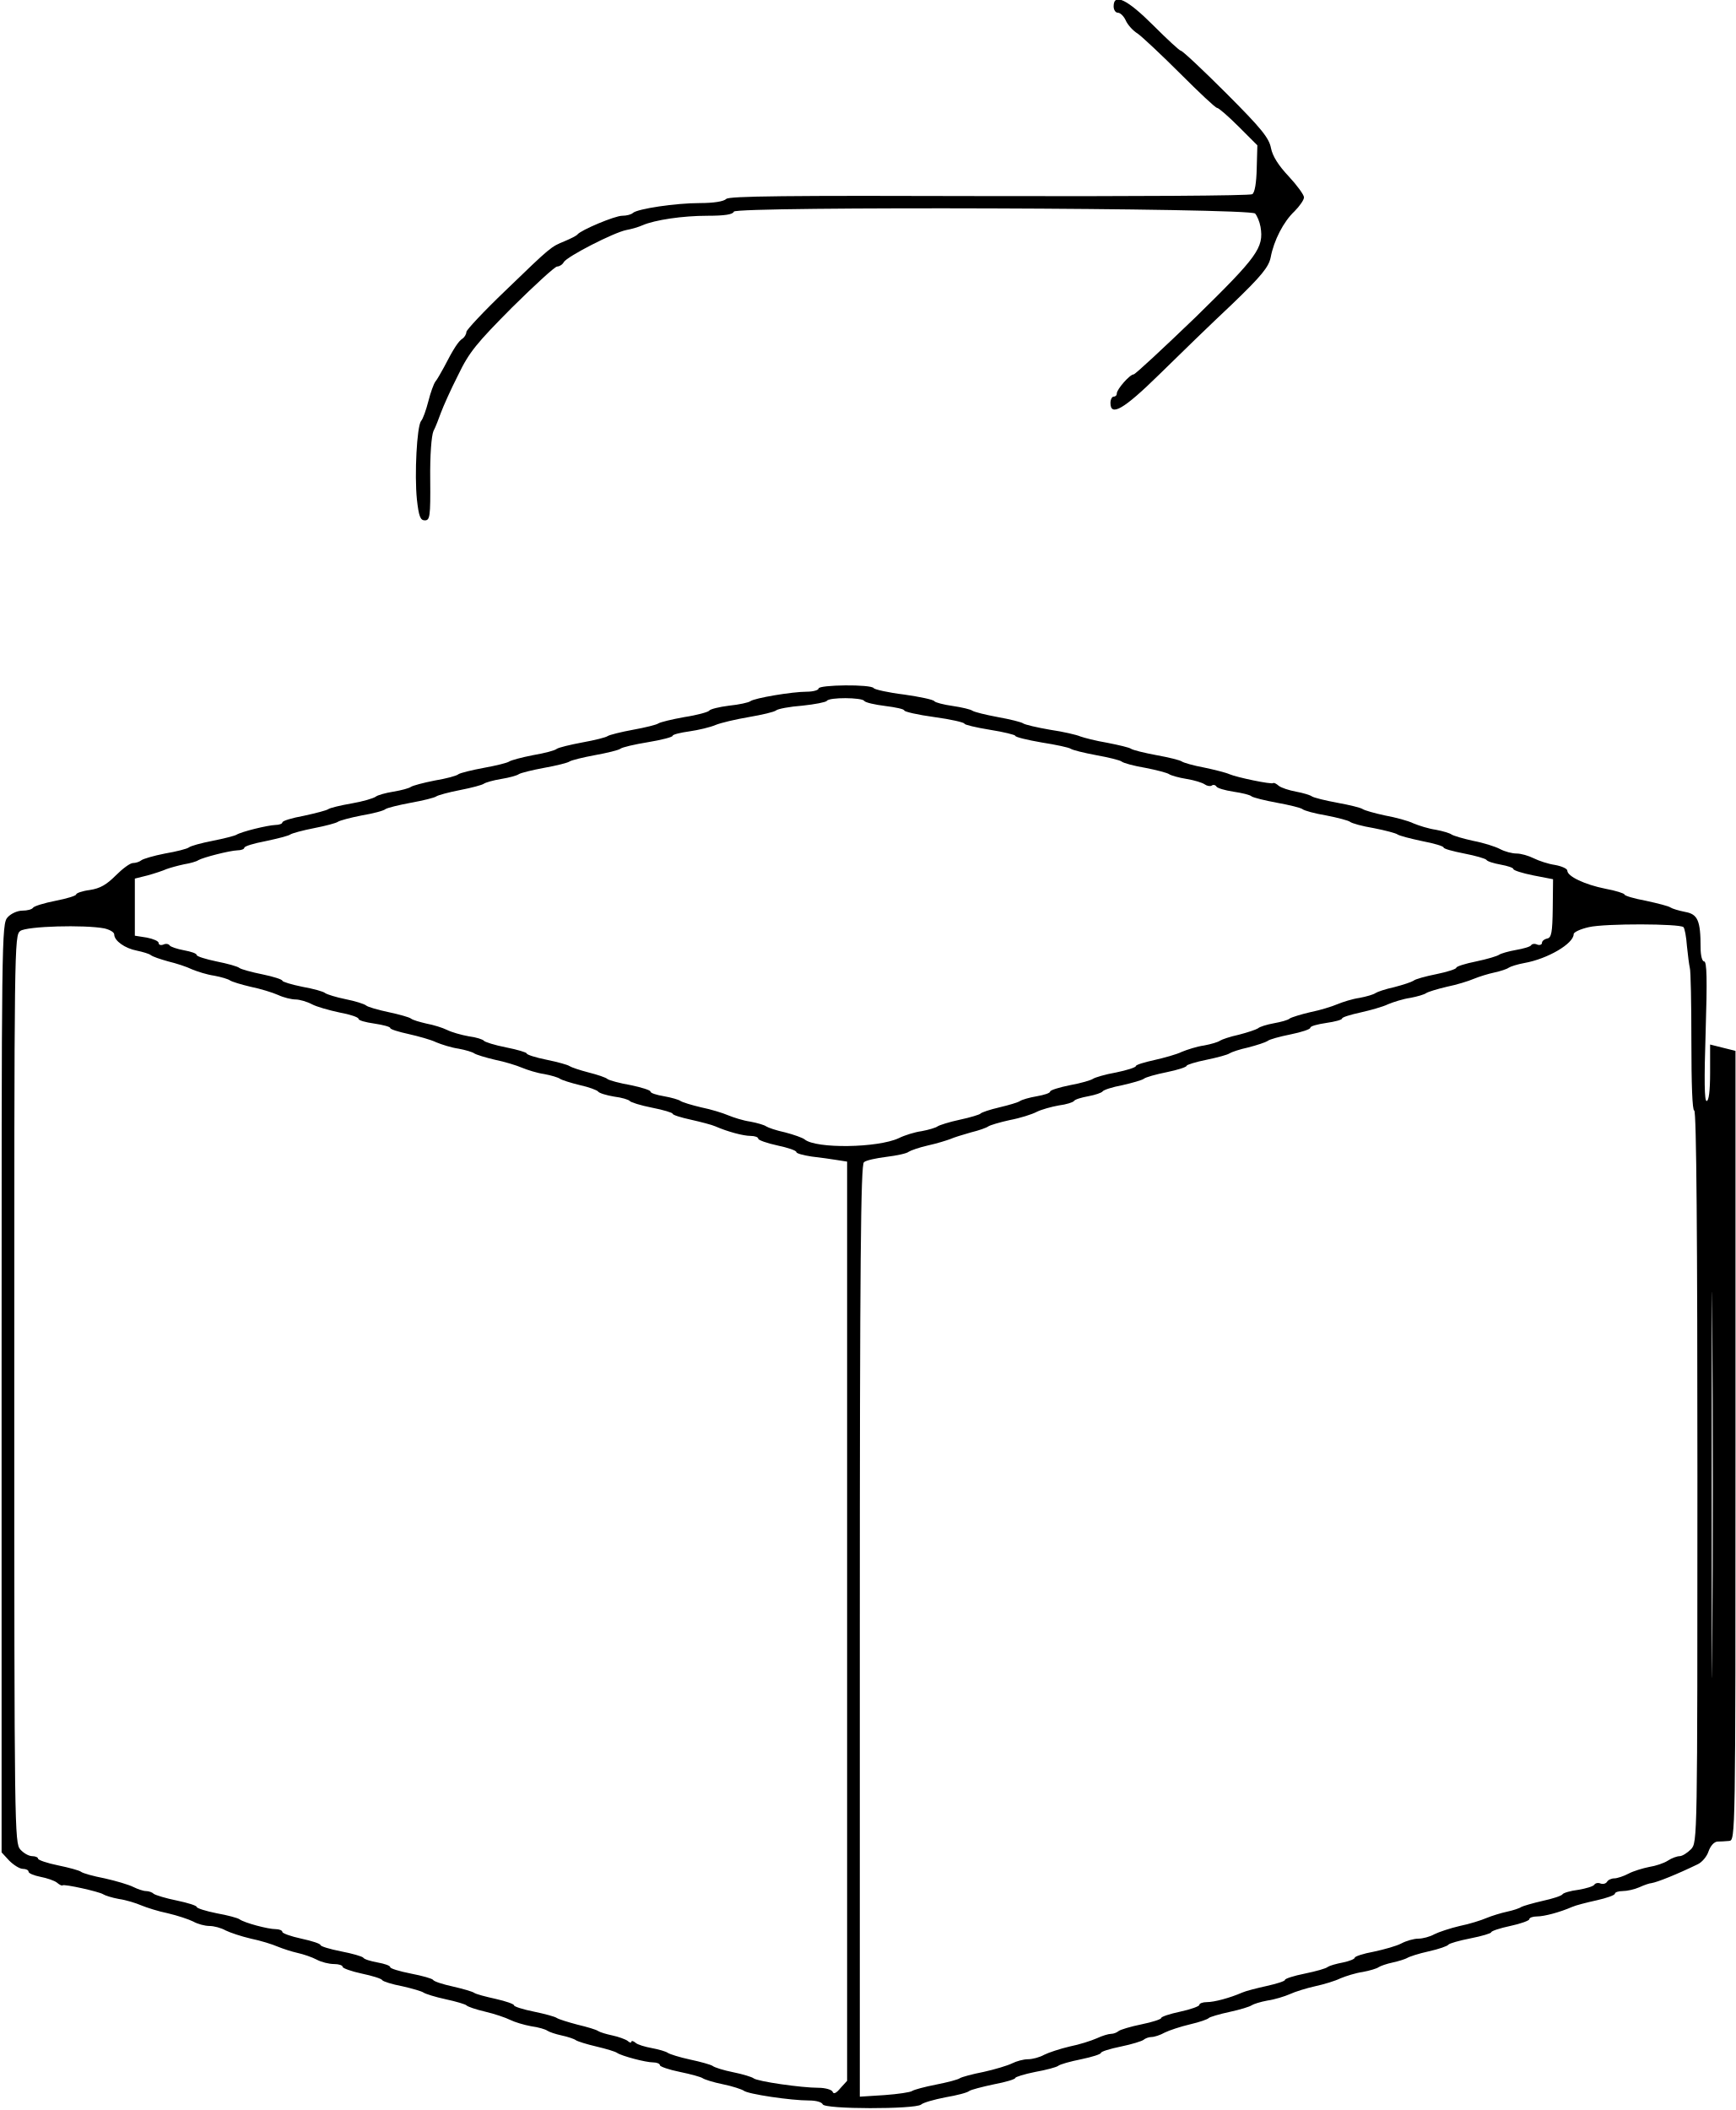
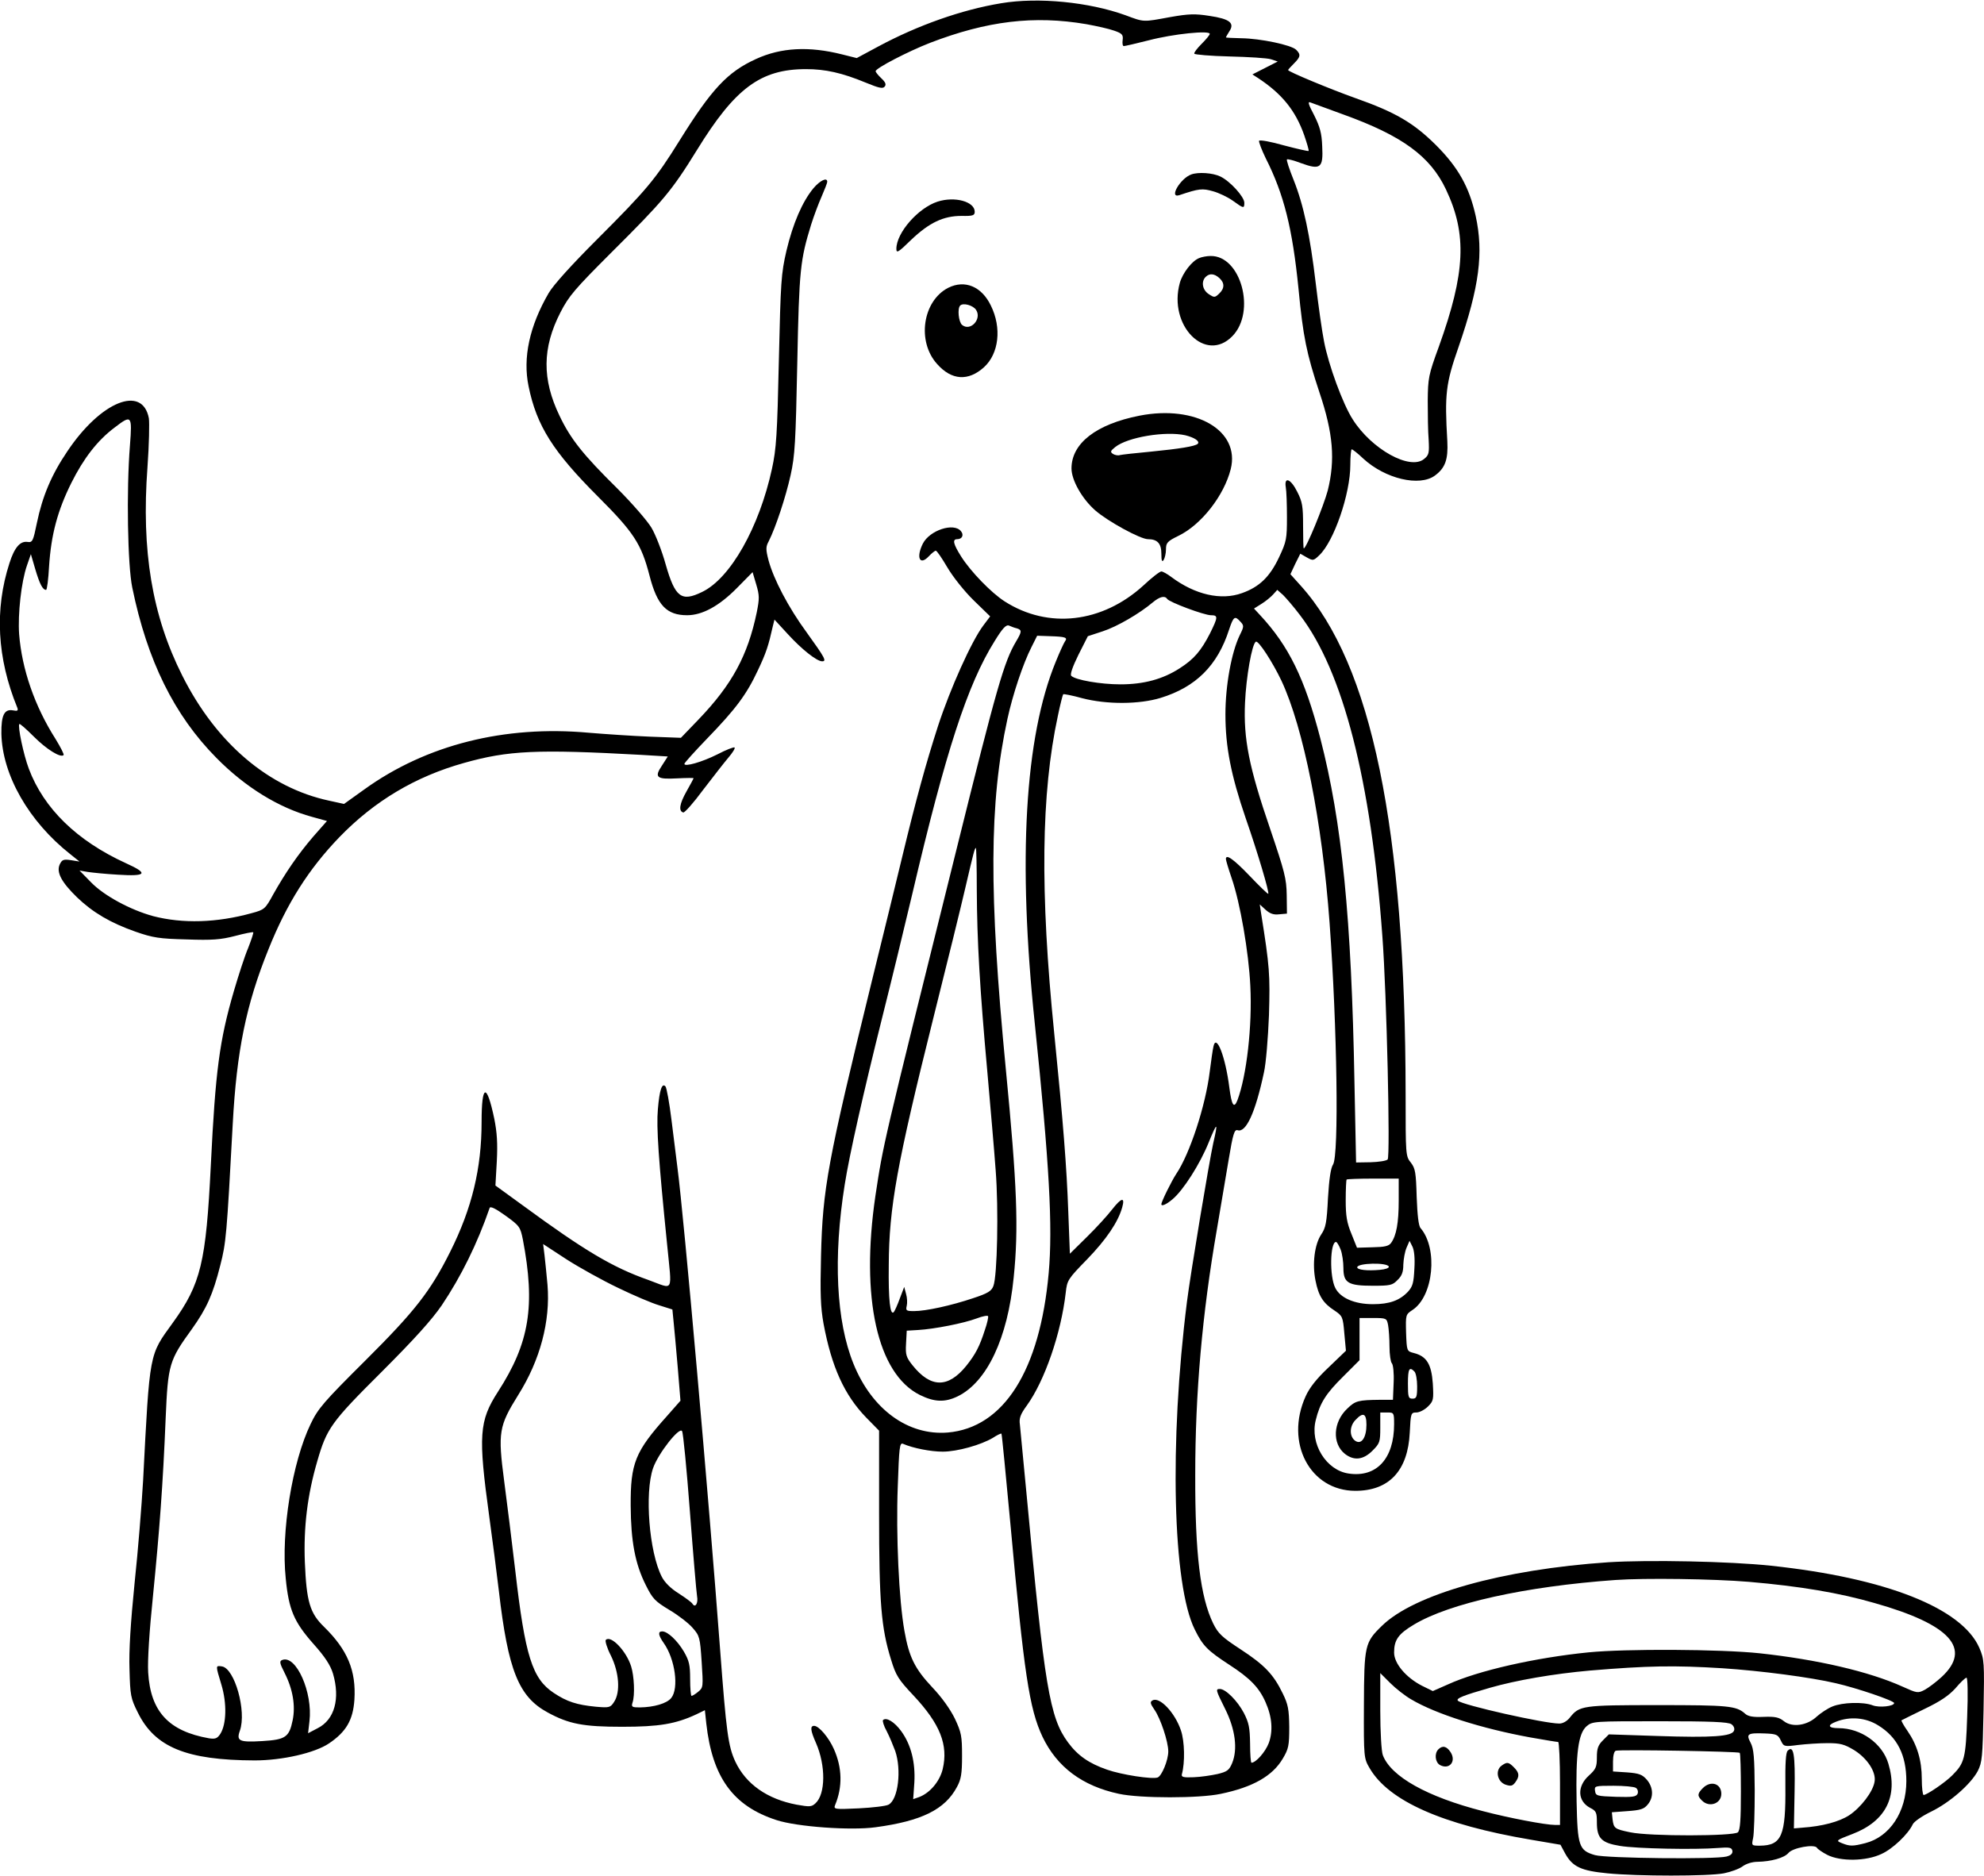
- <svg xmlns="http://www.w3.org/2000/svg" version="1.0" width="547pt" height="665pt" viewBox="0 0 547 665" preserveAspectRatio="xMidYMid meet">
-   <g transform="translate(0,665) scale(0.1,-0.1)" fill="#000000" stroke="none">
-     <path d="M3510 6630 c0 -11 6 -20 13 -20 8 0 19 -11 25 -24 6 -14 23 -33 38 -42 14 -10 75 -67 134 -126 59 -59 111 -108 116 -108 5 0 36 -27 68 -59 l59 -59 -2 -73 c-1 -45 -6 -76 -14 -81 -6 -5 -380 -7 -829 -6 -643 2 -820 0 -829 -9 -8 -8 -40 -13 -83 -13 -77 0 -196 -18 -211 -31 -5 -5 -20 -9 -34 -9 -23 0 -130 -45 -141 -59 -3 -4 -21 -13 -40 -21 -44 -18 -43 -17 -187 -156 -68 -65 -123 -124 -123 -130 0 -7 -6 -17 -12 -21 -13 -8 -28 -31 -59 -91 -10 -18 -21 -38 -27 -45 -5 -7 -15 -34 -22 -62 -7 -27 -17 -56 -23 -62 -13 -18 -21 -168 -13 -247 6 -54 11 -66 25 -66 16 0 18 12 17 128 -1 79 4 138 10 153 7 13 17 40 24 59 7 19 31 73 54 118 35 73 59 101 170 213 72 71 135 129 142 129 7 0 17 6 21 14 11 18 157 93 197 101 17 3 40 10 51 15 39 17 127 30 205 30 54 0 80 4 83 13 5 17 1626 12 1643 -6 6 -7 14 -25 17 -42 11 -66 -10 -94 -204 -284 -103 -99 -191 -181 -196 -181 -12 0 -53 -47 -53 -60 0 -6 -4 -10 -10 -10 -5 0 -10 -9 -10 -20 0 -44 42 -20 153 89 62 61 164 160 229 221 95 91 117 119 123 149 10 53 40 112 75 145 16 16 30 36 30 44 0 8 -22 38 -48 66 -33 35 -51 64 -56 89 -6 32 -30 62 -141 173 -74 74 -138 134 -143 134 -4 0 -43 36 -87 80 -82 82 -125 103 -125 60z" />
-     <path d="M2580 4480 c0 -5 -17 -10 -37 -10 -46 0 -165 -20 -178 -30 -5 -4 -36 -11 -67 -14 -32 -4 -60 -11 -63 -16 -3 -4 -38 -14 -78 -20 -39 -7 -76 -16 -82 -20 -5 -4 -41 -13 -80 -20 -38 -7 -74 -16 -80 -20 -5 -4 -41 -13 -80 -20 -38 -7 -74 -16 -80 -20 -5 -5 -39 -14 -75 -20 -36 -7 -69 -16 -75 -20 -5 -4 -41 -13 -80 -20 -38 -7 -74 -16 -80 -20 -5 -5 -39 -14 -75 -20 -36 -7 -69 -16 -75 -20 -5 -4 -30 -11 -55 -15 -25 -4 -50 -11 -56 -16 -7 -5 -40 -15 -75 -21 -35 -6 -68 -14 -74 -18 -5 -4 -40 -13 -77 -21 -38 -7 -68 -16 -68 -21 0 -4 -10 -8 -22 -8 -25 -1 -107 -21 -123 -31 -5 -3 -39 -12 -75 -19 -36 -7 -69 -16 -75 -21 -5 -4 -39 -13 -75 -19 -36 -7 -69 -17 -74 -21 -6 -5 -18 -9 -27 -9 -9 0 -33 -18 -54 -39 -29 -29 -49 -41 -82 -46 -24 -3 -43 -10 -43 -14 0 -4 -29 -13 -65 -20 -36 -7 -68 -17 -71 -22 -3 -5 -18 -9 -33 -9 -16 0 -36 -9 -47 -21 -19 -21 -19 -59 -19 -1484 l0 -1463 24 -26 c14 -14 33 -26 43 -26 10 0 18 -4 18 -9 0 -5 17 -12 37 -16 21 -4 44 -12 52 -18 8 -7 16 -11 18 -9 5 5 116 -20 128 -28 6 -4 28 -11 50 -15 22 -3 54 -13 70 -20 17 -7 54 -19 84 -25 30 -7 66 -19 80 -26 14 -8 37 -14 51 -14 14 0 37 -6 51 -14 14 -7 50 -19 80 -26 30 -6 68 -18 84 -25 17 -7 45 -16 63 -20 18 -4 45 -13 60 -21 15 -8 39 -14 55 -14 15 0 27 -4 27 -9 0 -4 27 -14 60 -21 33 -7 63 -16 65 -21 3 -4 31 -13 63 -19 31 -7 62 -16 67 -20 6 -4 37 -14 70 -21 33 -7 62 -16 65 -19 3 -4 29 -13 59 -20 30 -7 65 -19 79 -26 14 -7 44 -16 66 -20 23 -3 46 -10 51 -14 6 -4 26 -11 45 -15 19 -4 40 -11 45 -15 6 -4 35 -13 65 -20 30 -7 60 -16 65 -20 15 -10 90 -30 114 -30 11 0 21 -4 21 -9 0 -4 28 -14 63 -21 34 -7 67 -16 72 -20 6 -4 34 -13 64 -19 30 -6 59 -16 65 -20 13 -11 149 -31 206 -31 22 0 40 -5 43 -12 5 -16 290 -16 310 -1 6 6 41 16 77 23 36 6 70 15 75 20 6 4 40 13 78 21 37 7 67 16 67 20 0 3 28 12 63 19 34 6 67 15 72 19 6 5 38 14 73 21 34 7 62 16 62 20 0 4 28 13 63 20 34 7 66 17 71 21 6 5 17 9 25 9 9 0 28 6 42 14 14 7 50 19 80 26 30 7 56 16 59 20 3 3 32 12 65 19 33 7 65 17 70 21 6 4 28 11 50 15 22 3 54 13 70 20 17 8 53 19 80 25 28 6 64 17 80 25 17 7 48 17 70 20 22 4 45 11 50 15 6 4 26 11 45 15 19 4 40 11 45 14 6 4 36 14 68 21 32 7 60 17 62 21 3 4 34 13 70 20 36 7 65 16 65 19 0 4 27 13 60 20 33 7 60 17 60 21 0 5 11 9 24 9 23 0 72 13 111 30 11 5 46 14 78 21 31 7 57 16 57 21 0 4 11 8 24 8 14 0 37 5 53 12 15 7 33 13 38 13 19 3 81 28 145 59 14 6 30 25 35 41 6 17 17 30 28 31 9 0 26 1 37 2 20 2 20 9 20 1246 l0 1244 -40 10 -40 10 0 -89 c0 -57 -4 -89 -11 -89 -7 0 -8 65 -3 220 5 163 4 220 -5 220 -6 0 -11 18 -11 44 0 85 -9 105 -49 112 -20 4 -40 10 -46 14 -5 4 -40 13 -77 21 -38 7 -68 16 -68 20 0 3 -27 12 -60 18 -65 13 -120 39 -120 57 0 6 -17 14 -39 18 -21 3 -51 13 -67 21 -16 8 -40 15 -54 15 -14 0 -37 6 -52 14 -15 8 -53 20 -85 26 -32 7 -62 16 -68 20 -5 4 -28 11 -50 15 -22 3 -53 13 -70 20 -16 8 -57 19 -90 25 -33 7 -64 16 -70 20 -5 4 -41 13 -80 20 -38 7 -74 16 -80 20 -5 4 -28 11 -50 15 -22 4 -46 12 -54 18 -8 7 -16 11 -18 9 -5 -5 -115 18 -138 28 -11 5 -47 14 -80 21 -33 6 -64 15 -70 19 -5 4 -41 13 -80 20 -38 7 -74 16 -80 20 -5 4 -39 12 -75 19 -36 6 -74 16 -85 20 -11 5 -54 15 -95 21 -41 7 -79 16 -85 20 -5 4 -41 13 -80 20 -38 7 -74 16 -80 20 -5 4 -34 11 -62 15 -29 4 -55 11 -58 15 -3 5 -46 14 -95 21 -50 6 -93 16 -96 20 -7 13 -174 11 -174 -1z m144 -39 c3 -5 33 -12 66 -16 33 -4 60 -10 60 -14 0 -4 43 -14 95 -21 52 -7 95 -17 95 -21 0 -3 36 -12 80 -19 44 -7 80 -16 80 -19 0 -4 37 -13 83 -21 45 -7 87 -16 92 -20 6 -4 42 -13 80 -20 39 -7 75 -16 80 -20 6 -5 39 -14 75 -20 36 -7 70 -16 75 -20 6 -4 30 -11 55 -15 25 -4 50 -12 57 -17 7 -5 17 -7 22 -4 5 4 12 2 15 -3 3 -5 27 -12 53 -16 27 -4 53 -10 58 -15 6 -4 42 -13 80 -20 39 -7 75 -16 80 -20 6 -5 39 -14 75 -20 36 -7 70 -16 75 -20 6 -5 39 -14 75 -20 36 -7 70 -16 75 -20 6 -4 40 -13 78 -21 37 -7 67 -16 67 -20 0 -4 29 -12 65 -19 36 -7 67 -16 70 -20 3 -5 23 -11 45 -15 22 -4 40 -10 40 -14 0 -4 28 -13 63 -20 l62 -12 -1 -92 c-1 -76 -4 -93 -18 -95 -9 -2 -16 -8 -16 -14 0 -5 -7 -8 -15 -5 -8 4 -17 2 -19 -2 -3 -5 -25 -11 -48 -15 -23 -4 -47 -11 -53 -15 -5 -4 -38 -14 -72 -21 -35 -7 -63 -16 -63 -20 0 -4 -28 -13 -62 -20 -35 -7 -68 -16 -73 -21 -6 -4 -33 -13 -60 -20 -28 -6 -54 -15 -60 -19 -5 -4 -28 -11 -50 -15 -22 -3 -53 -13 -70 -20 -16 -7 -55 -19 -85 -25 -30 -7 -59 -16 -65 -20 -5 -5 -28 -11 -50 -15 -22 -4 -45 -11 -50 -16 -6 -4 -33 -13 -60 -20 -28 -6 -54 -15 -60 -19 -5 -4 -28 -11 -50 -15 -22 -3 -53 -13 -70 -20 -16 -8 -56 -19 -87 -26 -32 -7 -58 -15 -58 -19 0 -4 -28 -13 -62 -20 -35 -6 -67 -16 -73 -20 -5 -4 -38 -14 -72 -20 -35 -7 -63 -16 -63 -20 0 -5 -19 -11 -42 -15 -24 -4 -47 -11 -53 -15 -5 -4 -35 -13 -65 -20 -30 -7 -57 -16 -60 -20 -3 -3 -32 -12 -65 -19 -33 -7 -64 -17 -70 -21 -5 -4 -28 -11 -50 -15 -22 -3 -54 -13 -72 -22 -66 -31 -261 -34 -297 -4 -6 5 -34 15 -61 22 -28 6 -54 15 -60 19 -5 4 -28 11 -50 15 -22 3 -53 13 -70 20 -16 7 -55 19 -85 25 -30 7 -59 16 -65 20 -5 4 -29 11 -52 15 -24 4 -43 10 -43 15 0 4 -28 13 -62 20 -35 6 -67 15 -73 19 -5 5 -32 14 -60 21 -27 7 -54 16 -60 20 -5 4 -38 13 -72 20 -35 7 -63 16 -63 20 0 3 -29 12 -65 19 -36 7 -67 17 -70 21 -3 4 -24 11 -48 14 -23 4 -54 13 -68 20 -14 7 -43 16 -65 20 -21 5 -43 11 -49 16 -5 4 -37 13 -70 20 -33 7 -65 16 -71 21 -6 5 -35 14 -65 20 -30 6 -58 15 -64 19 -5 5 -38 14 -72 20 -35 7 -63 16 -63 19 0 4 -28 13 -62 20 -35 7 -67 16 -73 20 -5 5 -38 14 -73 21 -34 7 -62 16 -62 20 0 5 -18 11 -40 15 -22 4 -42 11 -45 15 -3 5 -12 7 -20 3 -8 -3 -15 -1 -15 5 0 6 -17 13 -37 17 l-38 6 0 90 0 90 40 10 c22 6 49 15 60 20 11 4 36 11 55 15 19 3 40 9 45 13 16 9 98 30 123 31 12 0 22 4 22 8 0 5 30 14 67 21 38 8 73 17 78 21 6 4 39 13 75 20 36 7 70 16 75 20 6 4 39 13 75 20 36 6 70 15 75 20 6 4 42 13 80 20 39 7 75 16 80 20 6 4 39 13 75 20 36 7 70 16 75 20 6 4 30 11 55 15 25 4 50 11 55 15 6 4 42 13 80 20 39 7 75 16 80 20 6 4 42 13 80 20 39 7 75 16 80 20 6 5 45 14 88 21 42 7 77 16 77 20 0 4 24 10 53 14 28 4 66 13 82 20 17 7 64 18 105 25 41 7 80 16 86 21 6 5 43 12 83 15 39 4 74 11 77 15 7 12 111 11 118 0z m2582 -713 c4 -4 9 -31 11 -60 3 -29 7 -60 9 -68 3 -8 5 -113 5 -232 0 -136 3 -218 9 -218 7 0 10 -409 10 -1153 0 -1147 0 -1153 -20 -1175 -12 -12 -28 -22 -36 -22 -8 0 -25 -6 -37 -14 -12 -8 -39 -17 -59 -20 -20 -4 -50 -13 -65 -21 -15 -8 -36 -15 -45 -15 -9 0 -20 -5 -23 -11 -4 -6 -13 -8 -21 -5 -7 3 -16 1 -19 -4 -3 -5 -26 -12 -50 -16 -25 -3 -48 -10 -50 -14 -3 -5 -31 -14 -63 -21 -31 -7 -61 -16 -67 -19 -5 -4 -26 -11 -45 -15 -19 -4 -48 -13 -65 -20 -16 -7 -54 -19 -84 -25 -30 -7 -66 -19 -80 -26 -14 -8 -37 -14 -51 -14 -14 0 -38 -7 -53 -15 -15 -8 -54 -19 -87 -26 -33 -6 -60 -15 -60 -19 0 -4 -17 -11 -37 -15 -21 -4 -42 -10 -48 -14 -5 -5 -38 -14 -72 -21 -35 -7 -63 -16 -63 -20 0 -4 -26 -12 -57 -19 -32 -7 -67 -16 -78 -21 -39 -17 -88 -30 -111 -30 -13 0 -24 -4 -24 -9 0 -4 -27 -14 -60 -21 -33 -7 -60 -16 -60 -20 0 -4 -28 -13 -62 -20 -35 -7 -67 -17 -72 -21 -6 -5 -16 -9 -24 -9 -8 0 -28 -6 -45 -14 -18 -8 -56 -20 -86 -26 -30 -7 -66 -19 -80 -26 -14 -8 -37 -14 -51 -14 -14 0 -36 -6 -50 -13 -14 -7 -54 -19 -90 -27 -36 -7 -69 -16 -75 -20 -5 -4 -39 -13 -75 -20 -36 -7 -69 -16 -75 -20 -5 -4 -45 -10 -87 -13 l-78 -5 0 1468 c0 1162 3 1470 13 1477 6 6 39 13 71 17 33 4 65 11 70 16 6 4 34 14 61 20 28 6 59 16 70 20 11 5 40 14 65 21 25 6 50 15 55 19 6 4 36 13 68 20 32 6 70 18 85 26 14 7 46 16 69 20 24 3 45 10 48 14 3 5 23 11 45 15 22 4 42 11 45 15 3 5 31 14 63 20 31 7 62 16 67 20 6 5 38 14 73 21 34 7 62 16 62 20 0 3 28 12 63 19 34 7 67 16 72 20 6 4 32 13 60 19 27 7 54 16 60 20 5 5 38 14 73 21 34 7 62 16 62 21 0 5 23 11 50 15 28 4 50 10 50 14 0 4 26 12 58 19 31 7 71 18 87 26 17 7 48 17 70 20 22 4 45 11 50 15 6 4 35 13 65 20 30 6 69 18 85 25 17 7 46 16 65 20 19 4 40 11 45 15 6 4 28 11 50 15 73 13 155 61 155 91 0 6 21 16 48 22 52 12 286 11 298 0z m-4977 -4 c17 -4 31 -12 31 -19 0 -20 34 -44 71 -51 19 -4 39 -10 44 -14 6 -5 30 -13 55 -20 25 -6 59 -17 75 -25 17 -7 48 -17 70 -20 22 -4 45 -11 50 -15 6 -4 35 -13 65 -20 30 -6 69 -18 87 -26 17 -8 42 -14 55 -14 12 0 36 -7 51 -15 15 -8 54 -19 87 -26 33 -6 60 -15 60 -20 0 -5 22 -11 50 -15 27 -4 50 -10 50 -14 0 -4 26 -12 58 -19 31 -7 71 -18 87 -26 17 -7 48 -17 70 -20 22 -4 45 -11 50 -15 6 -4 35 -13 65 -20 30 -6 69 -18 85 -25 17 -7 48 -17 70 -20 22 -4 45 -11 50 -15 6 -4 34 -13 63 -20 28 -6 54 -16 57 -20 3 -5 26 -12 50 -16 25 -3 47 -10 50 -14 3 -4 34 -14 70 -21 36 -7 65 -16 65 -19 0 -4 26 -12 58 -19 31 -7 66 -16 77 -21 39 -17 88 -30 111 -30 13 0 24 -4 24 -9 0 -4 27 -14 60 -21 33 -7 60 -16 60 -21 0 -4 21 -10 48 -14 26 -3 62 -8 80 -11 l32 -5 0 -1448 0 -1449 -21 -23 c-14 -17 -22 -20 -25 -11 -3 6 -23 12 -44 12 -54 0 -193 20 -205 30 -5 4 -34 13 -64 19 -30 6 -59 15 -65 20 -6 4 -38 13 -71 20 -33 7 -64 17 -70 21 -5 4 -28 11 -50 15 -22 4 -46 11 -52 17 -7 6 -13 7 -13 3 0 -4 -6 -3 -12 3 -7 5 -29 13 -48 17 -19 4 -39 10 -45 14 -5 4 -35 13 -65 20 -30 8 -59 17 -65 21 -5 4 -38 13 -72 20 -35 7 -63 16 -63 20 0 4 -26 13 -57 20 -32 7 -62 15 -68 19 -5 4 -36 13 -67 20 -32 7 -60 16 -63 21 -2 4 -34 13 -70 20 -36 7 -65 16 -65 20 0 5 -18 11 -40 15 -22 4 -42 10 -45 15 -3 4 -34 13 -70 20 -36 7 -65 16 -65 20 0 4 -27 13 -60 20 -33 7 -60 17 -60 21 0 5 -10 9 -21 9 -25 0 -99 20 -114 31 -5 4 -38 13 -72 19 -35 7 -63 16 -63 20 0 4 -28 13 -62 20 -35 7 -67 17 -73 21 -5 5 -16 9 -25 9 -8 0 -26 6 -40 13 -14 7 -54 19 -90 27 -36 7 -69 16 -75 21 -5 4 -38 13 -72 20 -35 7 -63 17 -63 21 0 4 -8 8 -18 8 -11 0 -27 9 -38 21 -18 21 -19 59 -19 1451 0 1404 0 1430 19 1444 21 15 202 20 265 8z m5068 -2246 c-1 -271 -2 -50 -2 492 0 542 1 763 2 493 2 -271 2 -715 0 -985z" />
+ <svg xmlns="http://www.w3.org/2000/svg" version="1.0" width="861pt" height="814pt" viewBox="0 0 861 814" preserveAspectRatio="xMidYMid meet">
+   <g transform="translate(0,814) scale(0.1,-0.1)" fill="#000000" stroke="none">
+     <path d="M4345 8126 c-170 -28 -361 -95 -534 -188 l-93 -50 -64 16 c-143 36 -264 30 -373 -20 -123 -56 -192 -129 -332 -354 -105 -169 -143 -214 -359 -430 -109 -109 -188 -196 -209 -232 -83 -143 -113 -281 -87 -405 35 -171 106 -283 301 -478 156 -156 188 -205 224 -344 33 -128 74 -171 163 -171 66 0 139 40 216 118 l68 69 16 -54 c14 -47 14 -61 2 -121 -39 -187 -107 -313 -253 -465 l-76 -79 -135 5 c-74 3 -193 11 -265 17 -365 33 -705 -52 -974 -246 l-88 -63 -64 14 c-263 56 -491 250 -638 543 -131 260 -178 541 -151 905 7 96 9 192 6 212 -28 146 -209 73 -354 -144 -69 -102 -108 -195 -132 -311 -16 -78 -19 -85 -40 -82 -32 5 -57 -23 -79 -92 -65 -201 -54 -412 34 -627 5 -13 1 -16 -18 -12 -38 7 -52 -20 -51 -101 4 -180 119 -381 299 -523 l40 -32 -37 6 c-33 5 -39 2 -49 -19 -15 -34 8 -77 76 -143 68 -65 144 -110 252 -148 77 -27 105 -31 223 -34 111 -4 148 -1 210 15 41 11 77 18 79 16 2 -2 -8 -32 -22 -68 -15 -35 -42 -119 -62 -187 -63 -216 -80 -348 -100 -754 -21 -425 -43 -517 -166 -687 -102 -141 -99 -121 -128 -684 -6 -104 -22 -305 -37 -445 -17 -170 -25 -293 -22 -374 3 -113 5 -125 36 -187 74 -151 211 -207 507 -208 119 0 261 32 323 74 74 50 104 101 110 189 8 127 -30 217 -132 317 -61 59 -76 109 -83 280 -6 152 11 292 54 439 41 142 60 169 278 386 143 143 218 226 262 290 84 125 155 269 208 423 3 8 26 -3 69 -34 61 -44 64 -49 75 -103 55 -288 29 -449 -108 -661 -82 -127 -86 -190 -38 -540 14 -102 33 -248 42 -325 40 -345 86 -459 212 -527 92 -50 154 -62 323 -62 160 0 232 12 322 54 l37 18 6 -57 c26 -234 116 -359 305 -420 88 -29 323 -46 430 -31 200 27 301 77 353 175 18 33 22 57 22 135 0 86 -3 101 -31 161 -20 41 -57 93 -98 136 -77 82 -101 132 -121 245 -24 133 -37 416 -29 626 6 172 8 192 23 186 43 -19 121 -34 172 -34 63 0 166 29 218 60 18 12 35 20 37 18 2 -2 19 -179 39 -393 59 -648 82 -801 139 -922 63 -132 173 -214 332 -248 92 -20 350 -20 442 0 140 29 225 78 269 153 25 42 28 56 28 137 -1 77 -5 98 -28 145 -40 83 -79 124 -183 192 -81 53 -97 68 -119 112 -56 115 -79 304 -78 646 0 354 30 697 94 1065 16 94 39 230 51 302 19 114 25 132 39 128 36 -12 77 76 114 250 9 39 18 149 22 250 5 176 3 209 -34 440 l-6 40 25 -23 c19 -17 35 -23 59 -20 l34 3 -1 80 c-1 72 -9 102 -72 288 -92 268 -116 391 -109 547 5 112 30 255 47 265 11 7 73 -89 111 -169 96 -205 177 -612 209 -1051 33 -456 41 -1009 15 -1049 -10 -15 -17 -63 -22 -146 -5 -106 -10 -129 -29 -157 -29 -43 -40 -128 -25 -201 13 -66 33 -98 83 -130 34 -23 36 -27 42 -99 l7 -75 -75 -72 c-52 -49 -83 -88 -100 -126 -91 -201 19 -410 216 -410 146 0 228 87 236 253 4 84 5 87 29 87 13 0 36 12 50 26 24 24 25 30 21 100 -6 84 -27 118 -82 132 -31 8 -31 8 -34 88 -2 78 -2 79 28 99 91 60 111 266 35 355 -9 10 -14 57 -17 135 -3 107 -6 124 -25 149 -23 28 -23 34 -23 295 -1 1155 -147 1867 -455 2209 l-45 50 21 45 22 44 28 -16 c27 -15 29 -15 54 9 64 60 135 267 135 392 0 37 3 68 6 68 4 0 27 -18 51 -41 95 -87 243 -122 310 -73 45 33 58 70 54 149 -12 205 -7 250 49 410 90 261 109 408 74 568 -28 126 -76 211 -173 308 -97 96 -175 142 -351 204 -104 37 -290 114 -290 121 0 2 11 14 25 28 29 29 31 39 10 60 -21 21 -156 49 -237 50 -38 1 -68 2 -68 4 0 1 7 13 15 26 24 36 2 54 -86 67 -63 10 -90 9 -170 -5 -120 -22 -112 -23 -195 8 -158 57 -378 79 -539 52z m370 -91 c44 -8 98 -20 120 -28 35 -12 40 -18 37 -41 -2 -14 0 -26 5 -26 5 0 53 11 108 25 107 28 265 44 265 28 0 -5 -16 -24 -35 -43 -19 -19 -34 -38 -32 -43 1 -4 70 -10 152 -12 83 -2 164 -7 180 -12 l30 -10 -55 -28 -55 -28 25 -16 c103 -68 162 -140 200 -248 12 -35 21 -66 19 -68 -2 -2 -50 9 -107 24 -56 16 -105 25 -108 20 -2 -4 11 -39 29 -76 79 -156 116 -305 142 -565 20 -209 35 -282 91 -451 60 -178 69 -293 36 -426 -18 -67 -93 -251 -104 -251 -2 0 -3 44 -3 98 0 84 -3 104 -25 147 -28 57 -58 69 -50 20 3 -16 5 -75 5 -130 0 -93 -2 -105 -34 -173 -40 -85 -85 -129 -161 -156 -91 -33 -204 -7 -307 70 -17 13 -37 24 -43 24 -7 0 -42 -27 -78 -61 -179 -163 -413 -190 -602 -69 -58 37 -148 130 -189 195 -34 54 -39 75 -17 75 22 0 30 19 16 35 -31 38 -135 4 -165 -54 -30 -60 -14 -97 25 -56 13 14 27 25 31 25 5 0 27 -33 50 -72 24 -41 74 -104 114 -143 l72 -70 -30 -40 c-51 -68 -143 -273 -196 -435 -53 -164 -95 -317 -156 -570 -20 -85 -80 -328 -132 -540 -192 -783 -213 -900 -220 -1190 -4 -164 -2 -223 11 -295 35 -187 90 -309 185 -407 l56 -57 0 -358 c0 -388 9 -498 52 -636 21 -69 32 -86 98 -156 115 -123 151 -214 126 -319 -13 -53 -55 -103 -102 -121 l-26 -9 5 72 c5 87 -14 164 -57 223 -29 40 -65 62 -79 48 -3 -3 3 -25 16 -48 12 -23 28 -62 37 -86 28 -82 13 -211 -29 -233 -10 -6 -69 -13 -129 -16 -105 -5 -110 -4 -103 14 33 79 31 162 -5 243 -22 50 -65 101 -86 101 -18 0 -16 -20 8 -74 43 -98 42 -222 -2 -262 -17 -16 -26 -16 -82 -6 -127 24 -220 89 -266 187 -31 67 -39 128 -66 487 -49 656 -157 1877 -185 2090 -5 40 -17 134 -26 208 -9 74 -21 139 -26 145 -15 17 -26 -15 -33 -99 -7 -77 3 -220 40 -586 21 -216 32 -196 -81 -155 -156 55 -277 127 -547 325 l-117 85 6 105 c4 78 1 125 -11 185 -33 157 -55 151 -55 -14 0 -202 -42 -375 -136 -563 -86 -172 -153 -258 -369 -473 -181 -180 -205 -208 -237 -275 -80 -166 -129 -469 -108 -670 13 -136 36 -189 120 -284 51 -57 74 -93 85 -129 32 -109 7 -200 -66 -237 l-42 -22 6 52 c15 125 -58 289 -118 266 -13 -5 -12 -13 10 -56 36 -71 48 -143 35 -206 -15 -73 -31 -84 -131 -90 -101 -6 -114 0 -98 45 30 85 -23 271 -78 279 -28 4 -28 6 -2 -80 24 -80 22 -171 -5 -213 -13 -20 -22 -23 -49 -19 -175 31 -254 116 -264 286 -3 52 5 178 21 333 28 282 43 478 55 772 10 231 15 249 113 384 65 91 92 151 124 278 25 97 28 129 54 613 17 317 58 518 155 758 80 200 175 349 308 487 152 157 330 263 541 322 192 54 315 60 768 35 l116 -7 -25 -39 c-35 -52 -24 -61 66 -56 39 2 71 2 71 1 0 -2 -14 -28 -31 -58 -30 -53 -35 -85 -14 -91 6 -2 45 42 87 99 43 56 92 119 109 139 18 21 30 40 27 44 -3 3 -37 -10 -75 -30 -68 -34 -143 -55 -143 -41 0 4 44 53 98 109 125 129 172 192 221 297 36 76 46 107 65 192 l7 28 57 -62 c62 -68 127 -119 150 -119 20 0 13 14 -67 125 -80 109 -144 232 -166 314 -12 47 -12 58 1 82 30 59 74 192 95 287 19 85 22 145 29 487 8 406 13 447 60 600 12 38 33 94 46 123 13 30 24 58 24 63 0 21 -31 6 -60 -28 -48 -58 -89 -153 -117 -271 -23 -100 -25 -131 -33 -477 -7 -322 -11 -383 -30 -470 -55 -253 -180 -475 -303 -534 -90 -44 -117 -24 -158 119 -16 58 -44 130 -62 160 -18 30 -84 106 -148 170 -149 147 -203 215 -251 316 -76 158 -75 294 4 448 37 72 62 101 222 261 225 224 260 265 370 443 166 270 277 352 474 352 84 0 156 -16 260 -59 56 -23 73 -27 81 -17 8 9 4 19 -14 36 -14 13 -25 27 -25 31 0 13 141 86 236 123 247 95 451 120 679 81z m1115 -392 c255 -92 377 -181 445 -325 92 -194 85 -361 -31 -683 -45 -123 -47 -136 -48 -235 0 -58 1 -134 4 -169 3 -58 1 -66 -20 -83 -61 -50 -227 42 -309 171 -43 66 -106 238 -125 339 -9 45 -25 159 -36 252 -25 211 -53 341 -96 449 -19 47 -32 87 -29 89 2 3 30 -4 61 -16 85 -31 97 -21 92 73 -2 57 -10 85 -35 135 -26 49 -29 61 -15 55 9 -3 73 -27 142 -52z m-5266 -1435 c-16 -199 -10 -522 10 -618 65 -317 182 -554 365 -739 125 -127 271 -217 415 -256 l65 -18 -59 -67 c-67 -78 -121 -157 -174 -251 -35 -64 -38 -67 -94 -82 -152 -42 -299 -46 -427 -13 -99 27 -214 89 -270 147 l-50 51 35 -6 c19 -3 78 -9 131 -12 126 -8 135 5 35 50 -212 97 -356 237 -421 410 -23 61 -49 185 -41 194 3 2 31 -23 63 -55 55 -55 116 -93 129 -80 3 3 -13 34 -35 70 -91 143 -146 303 -158 455 -6 87 9 226 34 298 l17 49 19 -65 c19 -64 32 -90 47 -90 4 0 10 46 13 103 9 137 37 242 97 362 53 106 113 184 188 240 73 56 76 53 66 -77z m5078 -738 c186 -243 308 -716 357 -1392 19 -252 35 -958 23 -970 -6 -6 -39 -11 -74 -12 l-63 -1 -7 345 c-13 718 -54 1131 -148 1495 -68 261 -137 402 -263 537 l-25 27 32 20 c18 11 41 30 51 41 l18 20 25 -22 c13 -13 47 -52 74 -88z m-577 71 c8 -14 161 -71 190 -71 32 0 31 -8 -4 -79 -39 -76 -70 -112 -131 -151 -74 -48 -157 -70 -258 -70 -86 0 -195 19 -213 37 -6 6 6 40 31 91 l41 81 64 21 c62 20 160 77 218 126 30 25 52 30 62 15z m318 -99 c16 -17 16 -21 -3 -59 -36 -75 -62 -218 -62 -343 0 -141 24 -264 88 -451 53 -152 103 -322 98 -328 -2 -2 -38 33 -81 78 -70 73 -103 96 -103 73 0 -5 11 -42 25 -83 37 -107 74 -321 81 -467 9 -174 -16 -391 -56 -497 -15 -38 -25 -22 -35 55 -17 135 -57 237 -69 178 -3 -12 -10 -61 -16 -108 -18 -149 -87 -358 -145 -444 -20 -30 -65 -121 -65 -132 0 -11 22 -1 48 21 47 39 120 154 157 246 38 93 42 92 20 -3 -17 -76 -99 -568 -114 -688 -77 -611 -62 -1230 34 -1422 35 -71 55 -91 150 -153 88 -57 129 -98 157 -162 29 -65 33 -126 14 -178 -15 -39 -56 -85 -75 -85 -3 0 -6 37 -6 83 -1 69 -5 90 -27 133 -28 53 -79 104 -104 104 -19 0 -19 -3 23 -87 44 -88 55 -175 30 -235 -13 -31 -22 -37 -63 -47 -27 -6 -74 -13 -104 -14 -45 -2 -54 1 -51 13 14 51 12 143 -4 190 -26 78 -94 149 -124 130 -11 -6 -9 -14 9 -40 26 -37 60 -138 60 -181 0 -38 -28 -106 -46 -113 -23 -9 -158 12 -220 34 -78 27 -127 61 -169 118 -80 108 -102 241 -180 1077 -14 149 -27 285 -29 303 -4 26 2 44 30 82 78 108 149 315 169 490 6 54 9 59 93 145 83 86 134 161 152 225 13 46 -3 43 -43 -8 -20 -26 -69 -80 -110 -120 l-74 -73 -7 183 c-7 195 -22 386 -61 774 -62 615 -57 1040 16 1378 10 49 21 91 23 93 2 2 39 -5 82 -17 107 -28 248 -27 340 1 154 47 248 141 298 297 19 57 25 61 49 34z m-970 -29 c22 -7 22 -14 -3 -56 -53 -89 -84 -198 -260 -907 -325 -1307 -316 -1271 -351 -1500 -65 -442 8 -772 193 -864 63 -31 108 -33 164 -6 127 62 217 252 243 515 22 213 15 400 -34 905 -74 766 -72 1156 7 1520 23 106 68 241 105 313 l24 48 57 -2 c66 -2 76 -6 64 -22 -5 -7 -23 -46 -40 -88 -135 -328 -166 -860 -91 -1574 63 -607 78 -879 60 -1080 -38 -423 -195 -671 -438 -692 -172 -14 -329 100 -409 298 -75 185 -89 461 -38 779 20 127 80 394 164 730 38 151 96 390 129 530 145 619 240 910 357 1097 35 57 50 73 63 68 9 -4 24 -10 34 -12z m-174 -1135 c1 -220 13 -428 46 -792 13 -149 30 -341 36 -426 13 -166 7 -458 -10 -501 -8 -22 -24 -32 -88 -53 -95 -32 -205 -56 -256 -56 -34 0 -37 2 -32 23 3 12 2 35 -3 52 l-8 30 -19 -50 c-10 -28 -22 -54 -26 -59 -16 -18 -24 53 -22 204 1 249 36 441 193 1070 60 239 123 496 140 570 35 150 40 170 45 170 2 0 4 -82 4 -182z m1831 -1348 c0 -97 -10 -152 -33 -184 -10 -14 -28 -18 -80 -19 l-68 -2 -24 60 c-20 48 -25 78 -25 146 0 47 2 88 4 90 3 2 54 4 115 4 l111 0 0 -95z m-252 -213 c7 -18 12 -54 12 -80 0 -65 21 -77 128 -77 75 0 85 2 107 25 19 18 25 35 25 67 1 24 7 57 14 73 l13 30 12 -24 c8 -15 12 -50 9 -97 -3 -61 -7 -77 -28 -100 -36 -38 -80 -54 -152 -54 -80 0 -141 27 -163 70 -26 50 -23 200 3 200 4 0 13 -15 20 -33z m-3136 -166 c68 -33 148 -67 179 -76 l57 -18 5 -51 c3 -28 11 -117 18 -198 l12 -147 -59 -67 c-138 -154 -158 -204 -157 -389 1 -154 19 -252 66 -345 29 -58 39 -69 102 -107 39 -23 84 -58 101 -78 30 -34 32 -41 39 -147 7 -108 7 -112 -15 -130 -12 -10 -25 -18 -29 -18 -3 0 -6 33 -6 73 0 61 -4 79 -27 119 -29 49 -71 88 -94 88 -20 0 -17 -17 6 -50 50 -70 67 -197 33 -239 -19 -24 -75 -40 -136 -41 -34 0 -38 2 -32 21 11 32 7 116 -6 157 -21 67 -88 137 -110 115 -4 -4 5 -35 22 -68 36 -73 42 -159 14 -201 -16 -25 -21 -26 -79 -21 -83 8 -126 22 -183 60 -93 62 -124 158 -167 532 -14 121 -36 295 -48 387 -28 212 -23 239 61 374 95 151 140 320 127 478 -4 45 -10 103 -13 129 l-6 48 101 -66 c56 -36 157 -92 224 -124z m3345 92 c2 -6 -15 -12 -39 -14 -55 -5 -98 0 -98 11 0 19 131 22 137 3z m-1753 -275 c-23 -72 -41 -106 -81 -156 -79 -97 -154 -96 -233 3 -27 34 -31 45 -28 94 l3 56 50 3 c69 4 197 29 253 50 26 10 48 14 50 10 2 -4 -4 -32 -14 -60z m1750 21 c3 -17 6 -59 6 -93 0 -34 5 -67 10 -72 6 -6 10 -43 8 -85 l-3 -74 -55 0 c-96 -1 -108 -4 -143 -38 -62 -58 -67 -152 -10 -197 39 -30 79 -26 119 14 32 32 34 38 34 100 l0 66 30 0 c29 0 30 -1 30 -51 0 -149 -76 -232 -197 -214 -98 14 -169 130 -143 232 18 74 44 115 119 189 l71 71 0 91 0 92 59 0 c58 0 59 -1 65 -31z m114 -201 c7 -7 12 -36 12 -65 0 -46 -3 -53 -20 -53 -18 0 -20 7 -20 65 0 65 6 75 28 53z m-208 -231 c0 -55 -21 -87 -47 -71 -27 17 -28 62 -2 90 34 37 49 31 49 -19z m-2936 -377 c14 -184 28 -349 31 -367 6 -31 -8 -53 -20 -33 -3 6 -31 26 -60 45 -34 21 -61 48 -73 72 -55 107 -75 363 -38 471 22 64 115 182 126 161 5 -8 20 -165 34 -349z" />
+     <path d="M5170 7383 c-48 -17 -99 -105 -52 -90 86 29 100 30 146 17 26 -7 65 -26 86 -41 47 -34 50 -35 50 -9 0 26 -62 94 -104 114 -33 16 -96 20 -126 9z" />
+     <path d="M4069 7265 c-84 -27 -179 -135 -179 -205 0 -20 8 -16 64 39 79 75 140 104 219 104 49 -1 57 2 57 18 0 44 -86 68 -161 44z" />
+     <path d="M5204 7020 c-31 -12 -72 -65 -84 -108 -51 -185 112 -350 228 -231 104 106 37 351 -95 348 -15 0 -37 -4 -49 -9z m88 -87 c23 -21 23 -45 -2 -68 -18 -17 -21 -17 -45 -1 -27 18 -33 54 -13 74 17 17 38 15 60 -5z" />
+     <path d="M4115 6891 c-111 -57 -137 -233 -48 -331 63 -71 135 -75 203 -14 65 59 78 171 30 268 -40 83 -113 113 -185 77z m121 -96 c26 -40 -25 -95 -61 -65 -15 13 -21 71 -8 84 13 13 56 1 69 -19z" />
+     <path d="M4945 6336 c-188 -37 -295 -120 -295 -229 0 -51 46 -132 103 -182 55 -48 196 -125 229 -125 41 0 58 -19 58 -63 0 -31 3 -38 10 -27 5 8 10 29 10 46 0 28 6 35 53 58 100 48 199 175 228 290 42 167 -151 280 -396 232z m199 -85 c40 -10 64 -26 54 -37 -11 -11 -81 -22 -203 -34 -66 -6 -127 -13 -135 -15 -8 -3 -22 0 -30 5 -13 9 -11 13 10 30 54 43 218 70 304 51z" />
+     <path d="M6980 1360 c-460 -31 -843 -139 -983 -276 -74 -72 -77 -84 -78 -344 -1 -229 0 -231 25 -274 83 -142 315 -245 699 -310 l129 -22 21 -39 c32 -57 69 -74 183 -85 131 -13 437 -13 505 0 30 6 66 19 81 30 16 12 43 20 65 20 59 1 116 17 134 38 18 23 113 40 124 23 3 -6 24 -20 45 -31 57 -29 168 -28 235 4 49 22 116 86 136 129 6 12 41 36 80 55 80 39 171 118 202 176 19 38 21 60 25 262 4 211 3 223 -18 272 -75 173 -406 304 -905 357 -178 19 -530 26 -705 15z m610 -85 c222 -19 393 -48 545 -92 329 -93 424 -198 291 -321 -24 -22 -57 -47 -74 -56 -29 -15 -33 -14 -95 14 -146 66 -371 118 -621 145 -171 18 -580 20 -742 4 -230 -23 -479 -79 -610 -139 l-66 -29 -47 23 c-70 36 -121 97 -121 144 0 55 18 81 87 122 154 92 481 165 873 193 128 9 425 5 580 -8z m-115 -375 c167 -11 381 -39 492 -65 92 -21 253 -76 253 -86 0 -14 -64 -21 -93 -10 -41 16 -132 13 -175 -5 -20 -8 -50 -28 -67 -43 -42 -40 -107 -49 -143 -21 -21 17 -38 21 -89 19 -46 -2 -67 2 -80 14 -38 34 -73 37 -379 37 -329 0 -340 -2 -382 -55 -12 -15 -30 -25 -45 -25 -65 0 -420 80 -440 99 -10 10 23 23 138 56 115 33 277 61 435 75 252 21 364 23 575 10z m-1351 -135 c108 -64 308 -127 516 -165 62 -11 117 -20 122 -20 4 0 8 -81 8 -180 l0 -180 -22 0 c-40 0 -199 30 -313 60 -242 62 -399 150 -434 243 -6 16 -11 101 -11 192 l0 164 43 -43 c24 -24 65 -56 91 -71z m2413 -75 c-6 -181 -12 -202 -64 -254 -29 -30 -111 -86 -125 -86 -4 0 -8 31 -8 70 0 80 -20 147 -62 208 -17 24 -28 45 -26 46 1 1 46 23 99 49 69 33 106 58 135 90 21 25 43 46 48 46 5 1 7 -69 3 -169z m-386 -38 c83 -51 122 -129 122 -242 0 -133 -72 -242 -178 -269 -55 -14 -67 -14 -102 0 -27 11 -26 12 47 40 143 55 198 162 155 305 -26 88 -119 154 -216 154 -45 0 -51 13 -11 28 61 24 129 18 183 -16z m-637 5 c10 -7 15 -19 11 -28 -9 -25 -94 -31 -331 -23 l-212 7 -26 -26 c-21 -21 -26 -36 -26 -73 0 -42 -4 -52 -35 -80 -52 -47 -49 -111 6 -140 26 -13 29 -20 29 -63 0 -69 20 -89 100 -102 70 -12 327 -17 425 -9 51 4 60 2 63 -12 2 -12 -6 -20 -25 -25 -46 -13 -522 -8 -571 6 -70 20 -76 39 -80 233 -4 208 7 294 43 326 26 22 30 22 319 22 221 0 296 -3 310 -13z m214 -70 c13 -27 14 -28 75 -20 34 4 92 8 128 8 56 0 73 -5 115 -30 58 -36 97 -96 89 -138 -7 -43 -59 -111 -110 -145 -43 -28 -116 -48 -205 -54 l-35 -3 3 160 c3 162 -4 203 -30 177 -8 -8 -11 -53 -10 -154 2 -215 -16 -257 -110 -258 -37 0 -37 0 -30 33 4 17 7 111 7 207 -1 145 -4 180 -18 207 -20 38 -14 43 63 40 49 -2 56 -5 68 -30z m-178 -54 c3 -3 5 -78 5 -168 0 -121 -3 -167 -13 -177 -17 -17 -382 -18 -467 0 -68 14 -72 17 -77 57 l-3 30 68 5 c57 4 72 9 88 29 26 31 24 74 -4 107 -20 23 -34 28 -85 32 l-62 4 0 43 c0 26 5 45 12 47 17 6 532 -3 538 -9z m-451 -152 c8 -5 11 -16 8 -25 -6 -14 -21 -16 -94 -14 -83 3 -88 4 -91 26 -3 21 -1 22 80 22 46 0 89 -4 97 -9z" />
+     <path d="M6242 548 c-18 -18 -14 -56 7 -68 41 -22 72 16 46 56 -17 26 -35 30 -53 12z" />
+     <path d="M6516 477 c-28 -21 -18 -69 17 -82 24 -8 31 -6 43 10 19 26 18 41 -6 65 -24 24 -30 24 -54 7z" />
+     <path d="M7390 380 c-24 -24 -25 -34 -4 -54 31 -32 84 -14 84 29 0 45 -46 59 -80 25z" />
  </g>
</svg>
